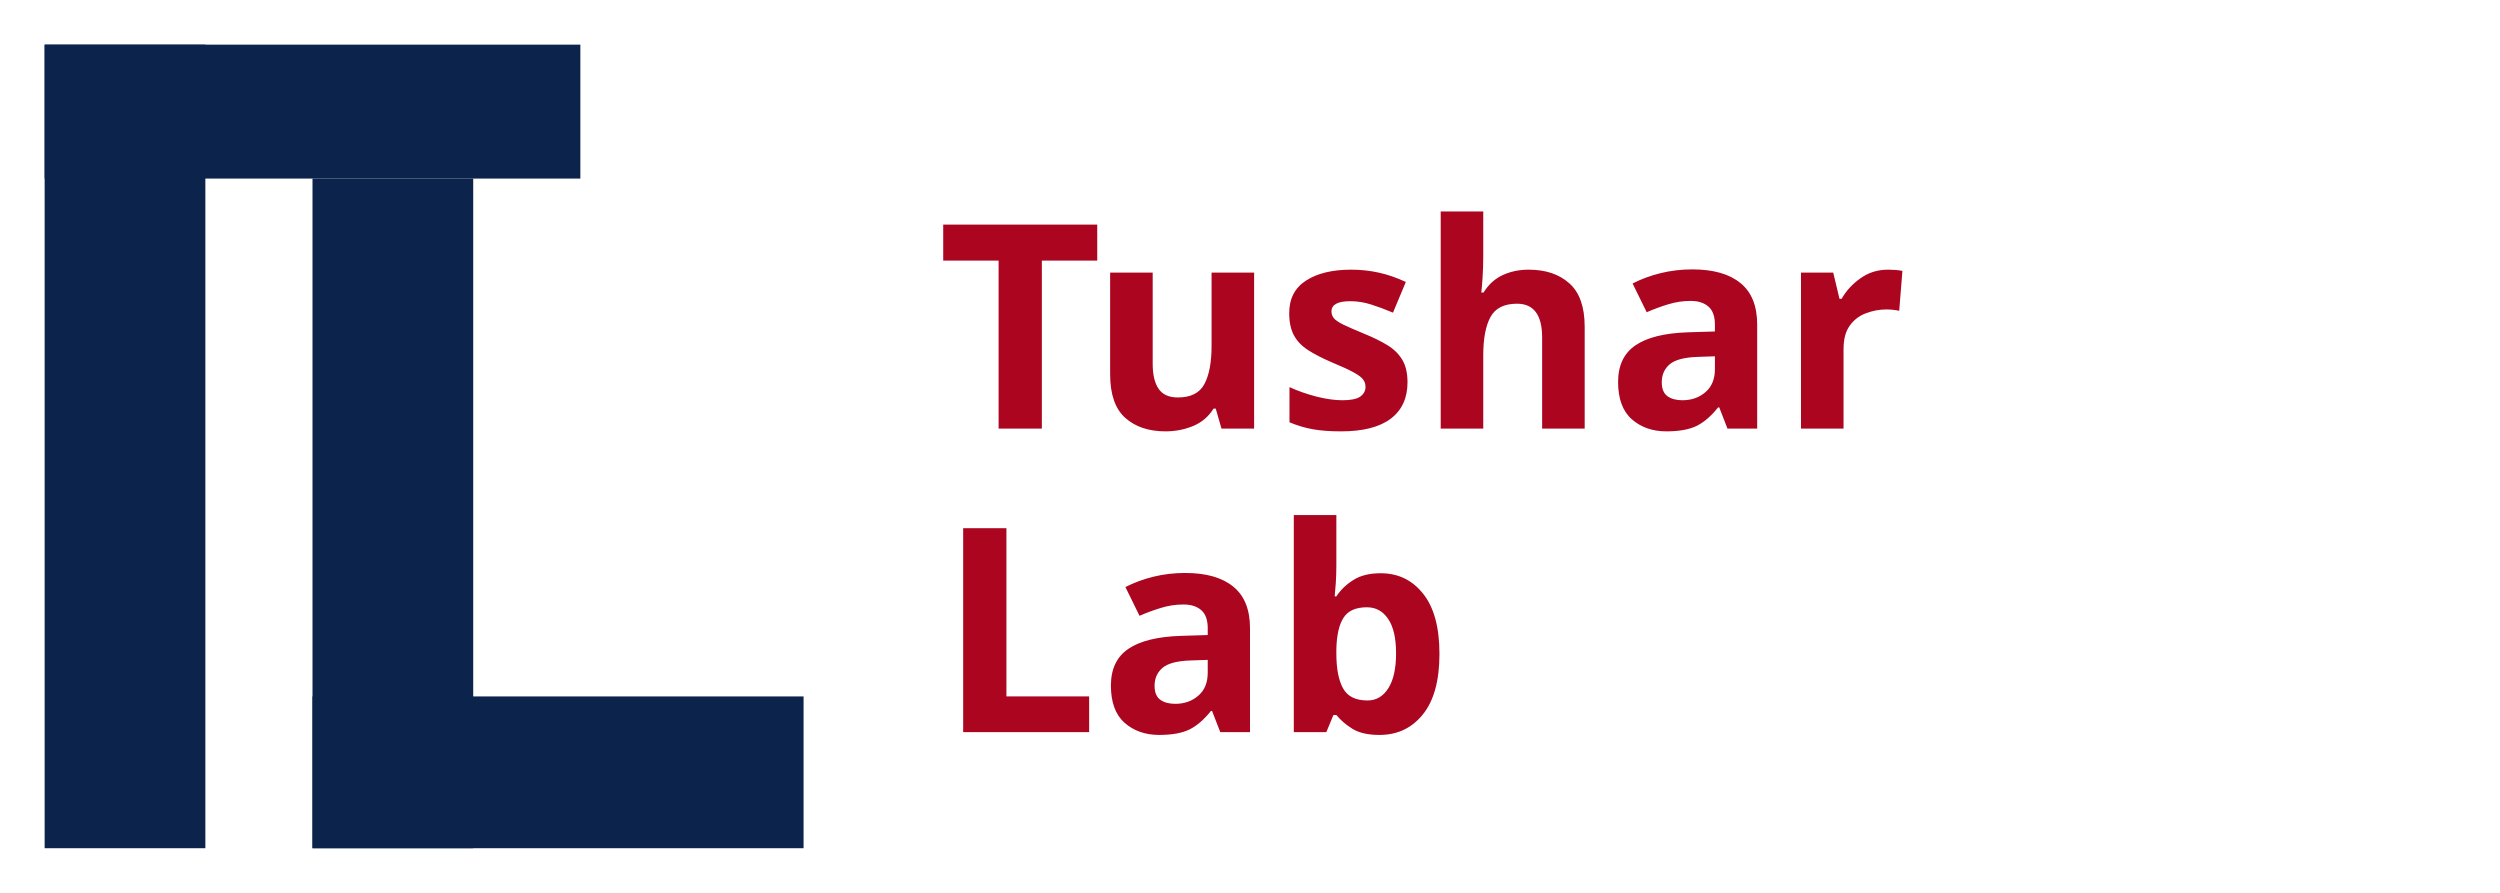
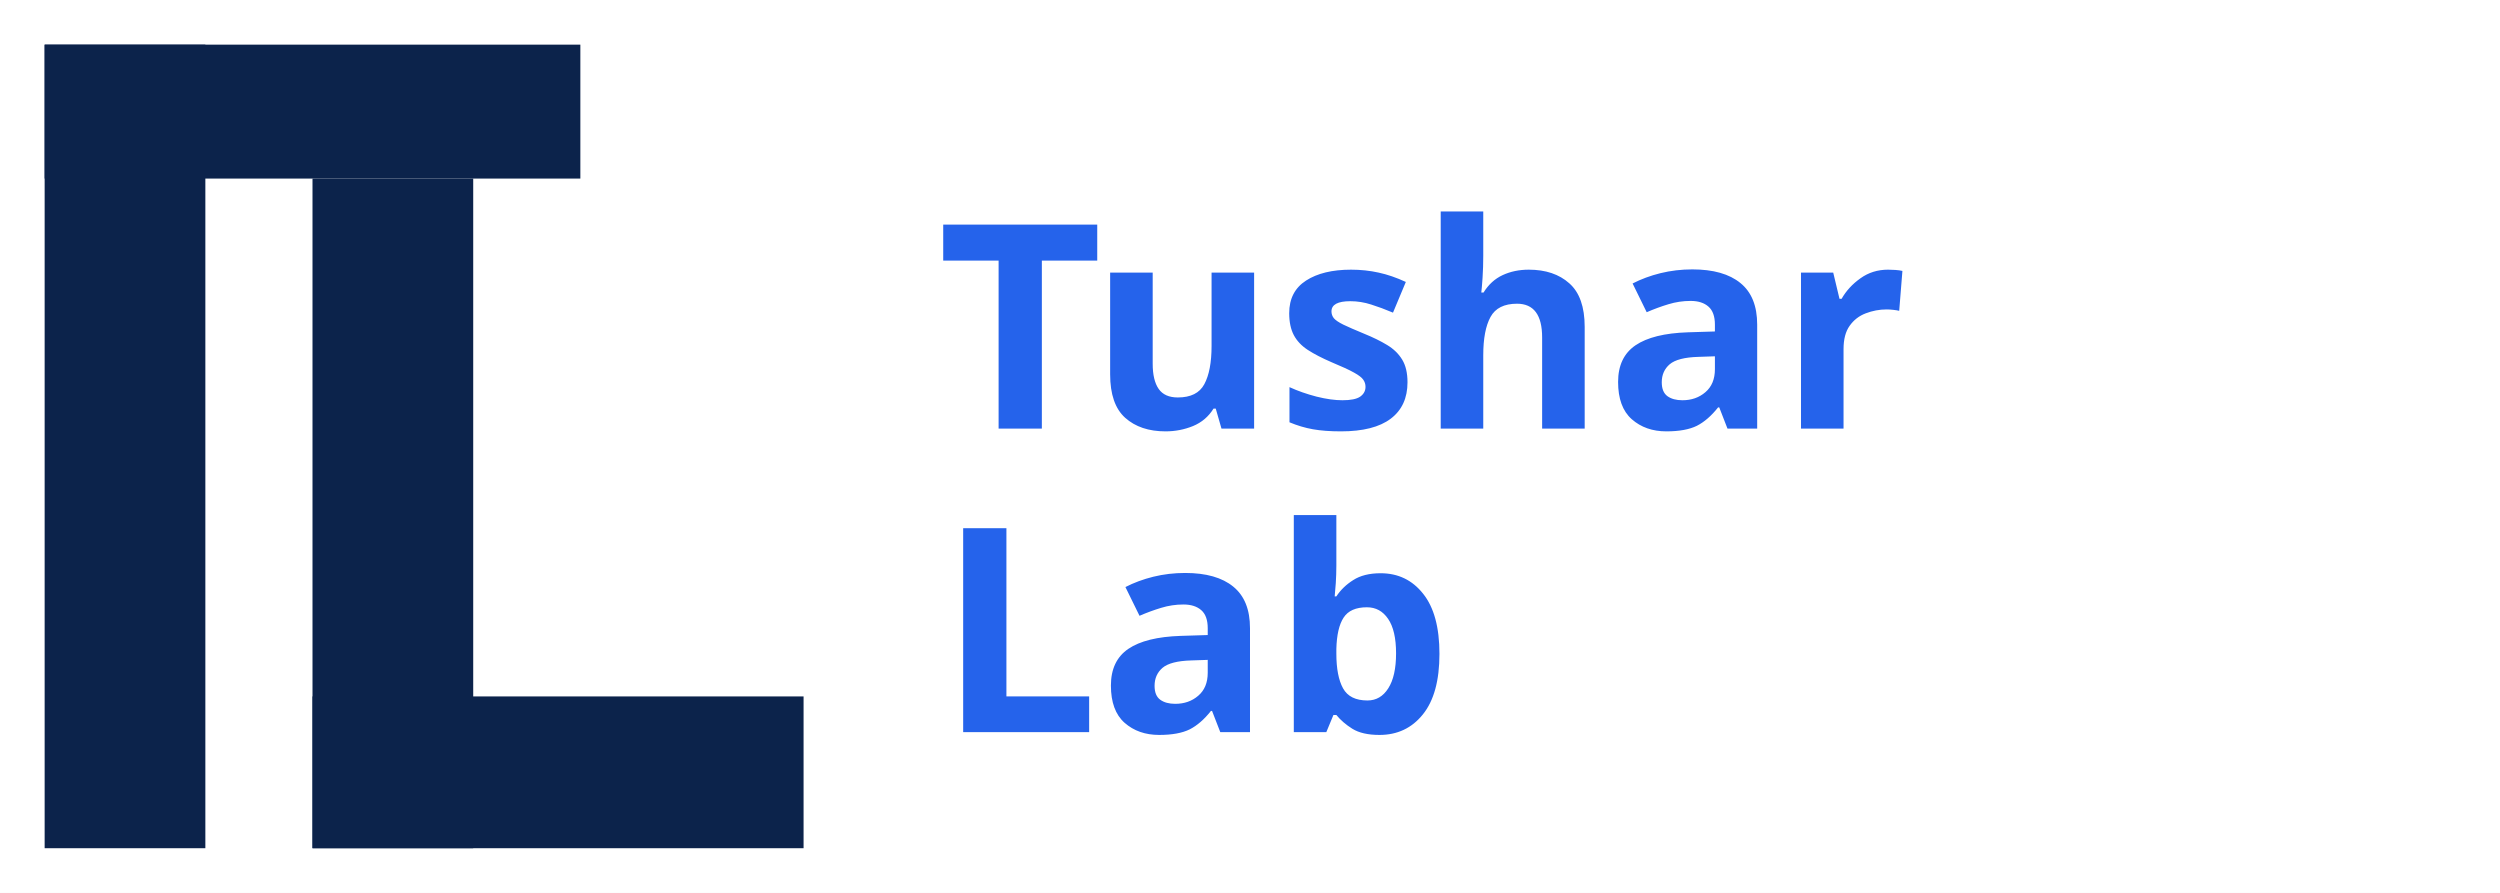
<svg xmlns="http://www.w3.org/2000/svg" viewBox="0 0 280 100" width="280" height="100">
  <rect width="280" height="100" fill="#FFFFFF" />
  <rect x="5" y="5" width="60" height="15" fill="#0C234B" />
  <rect x="5" y="5" width="18" height="90" fill="#0C234B" />
  <rect x="35" y="20" width="18" height="75" fill="#0C234B" />
  <rect x="35" y="78" width="55" height="17" fill="#0C234B" />
-   <text x="105" y="48" font-family="'DM Sans', system-ui, sans-serif" font-weight="700" font-size="32" fill="#AB0520">Tushar</text>
-   <text x="105" y="82" font-family="'DM Sans', system-ui, sans-serif" font-weight="700" font-size="32" fill="#AB0520">Lab</text>
+   <text x="105" y="48" font-family="'DM Sans', system-ui, sans-serif" font-weight="700" font-size="32" fill="#2563EB">Tushar</text>
+   <text x="105" y="82" font-family="'DM Sans', system-ui, sans-serif" font-weight="700" font-size="32" fill="#2563EB">Lab</text>
</svg>
